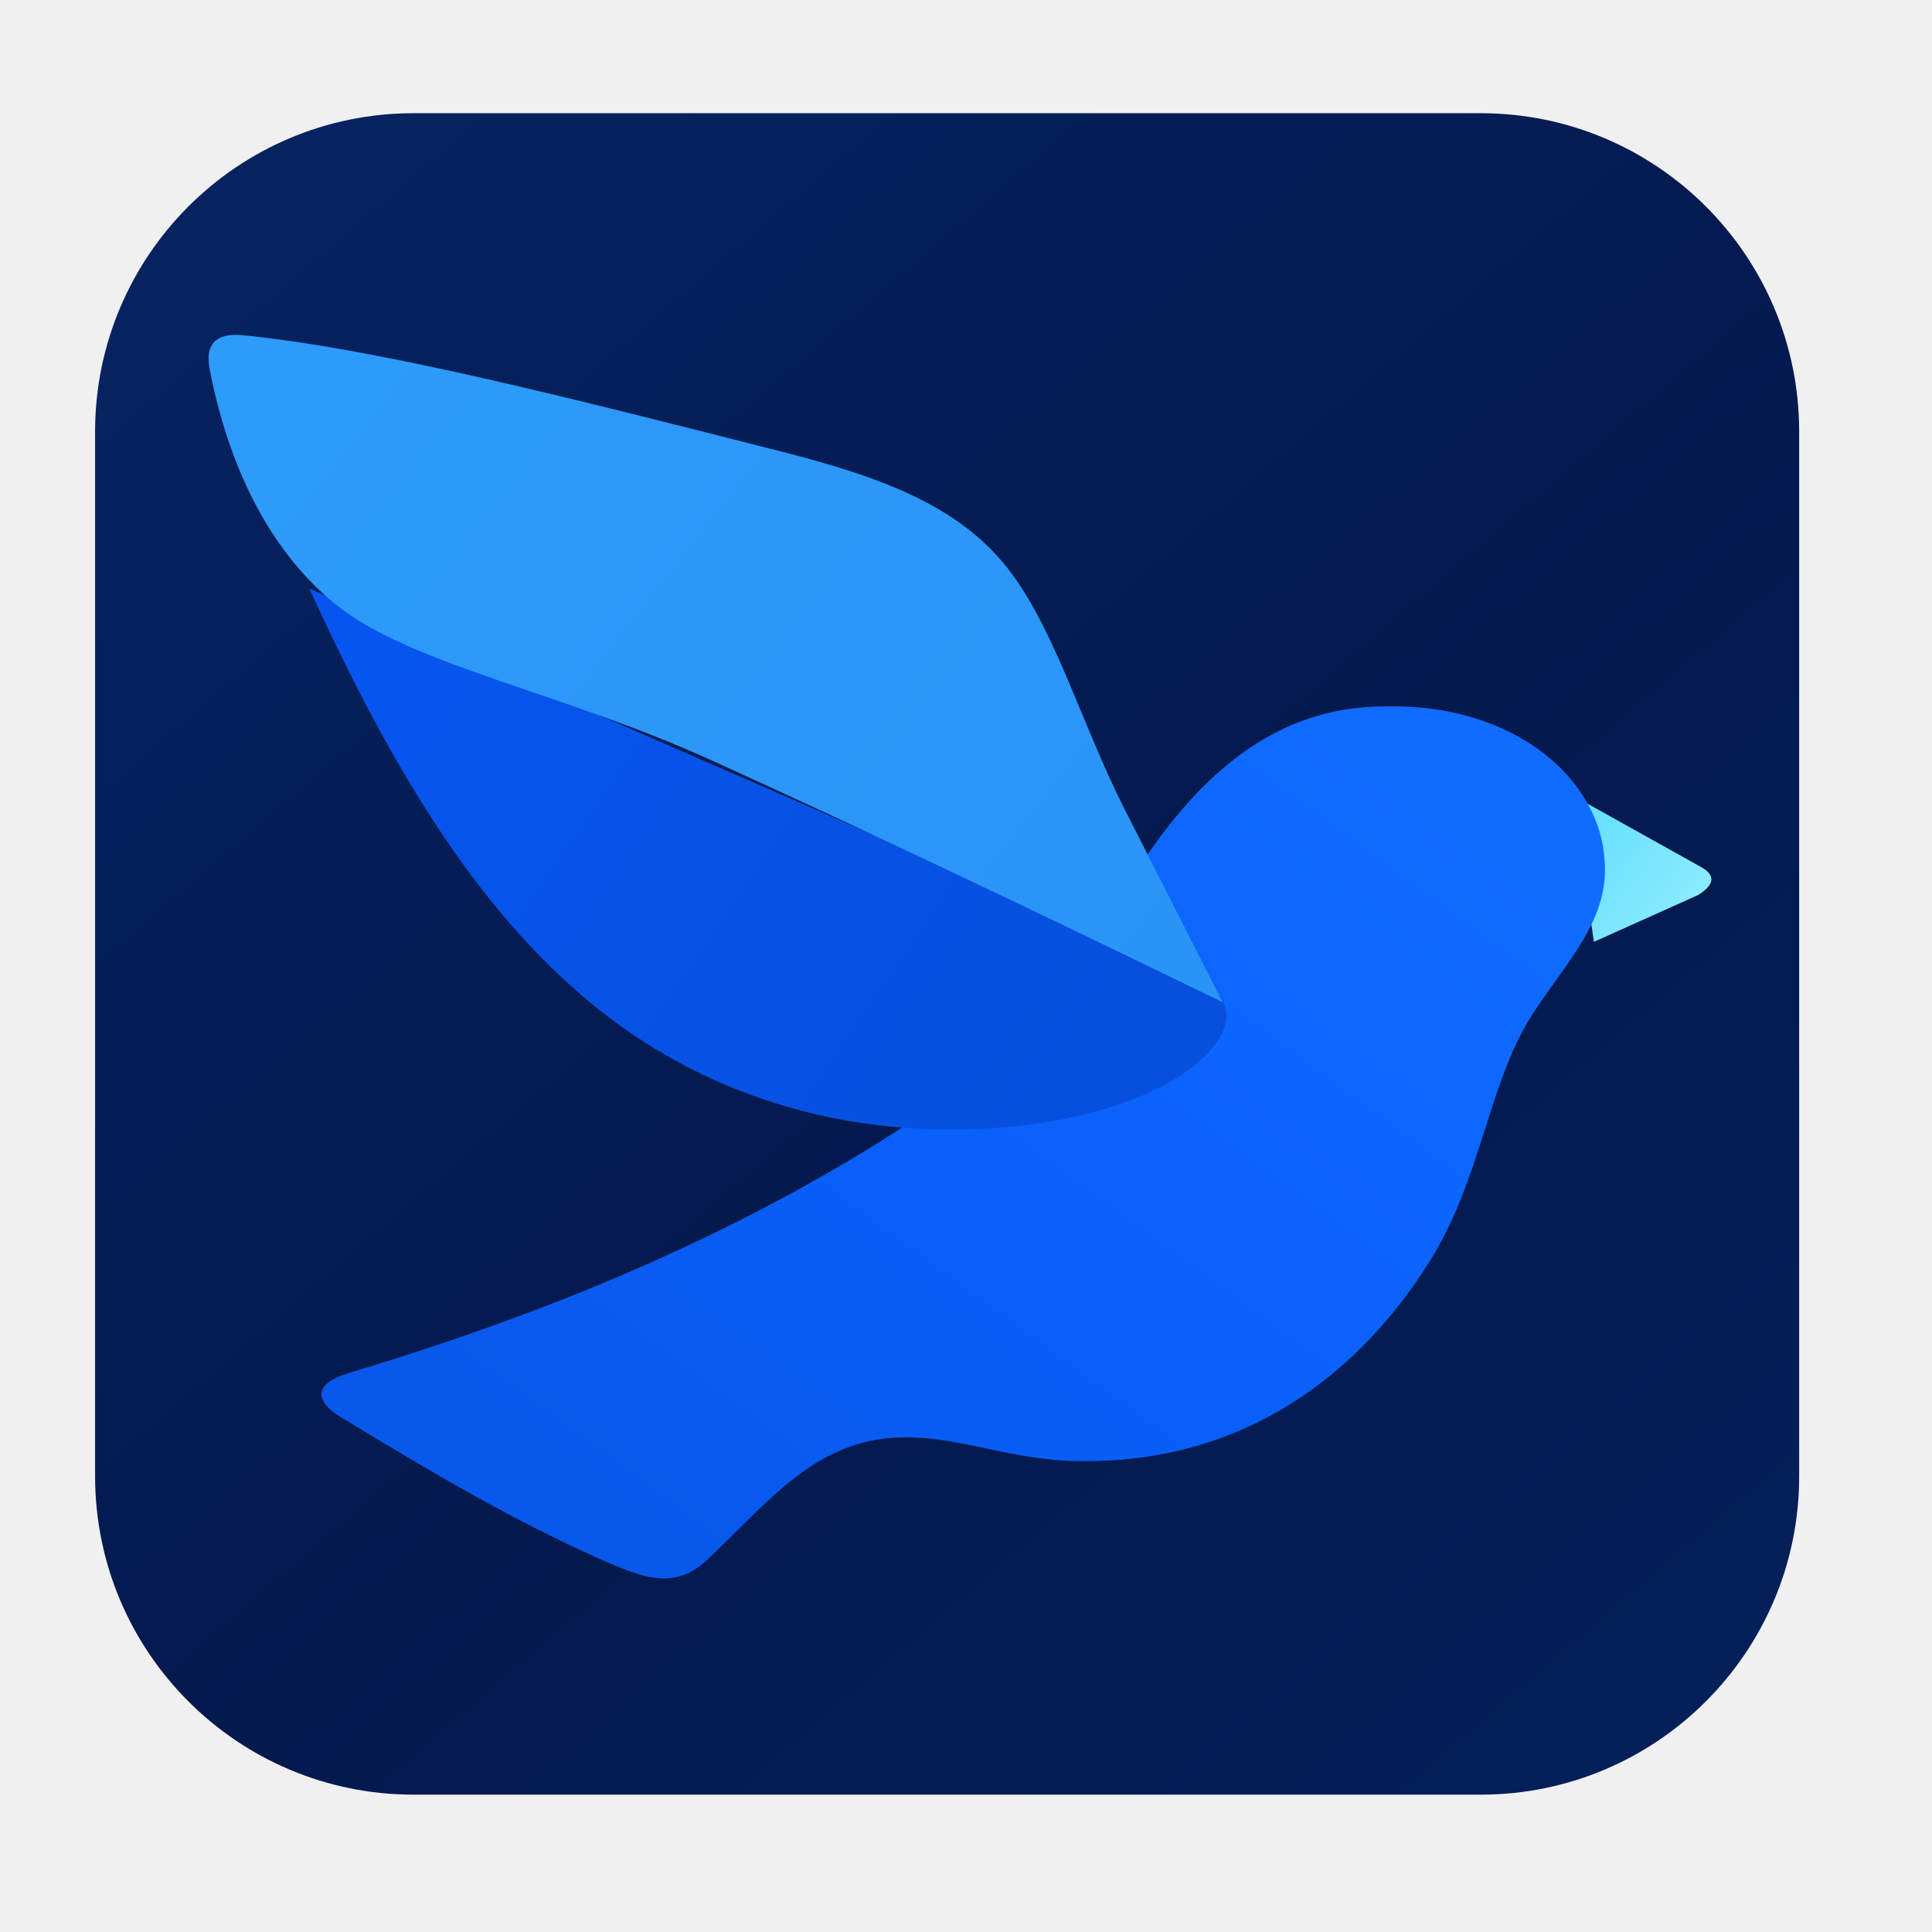
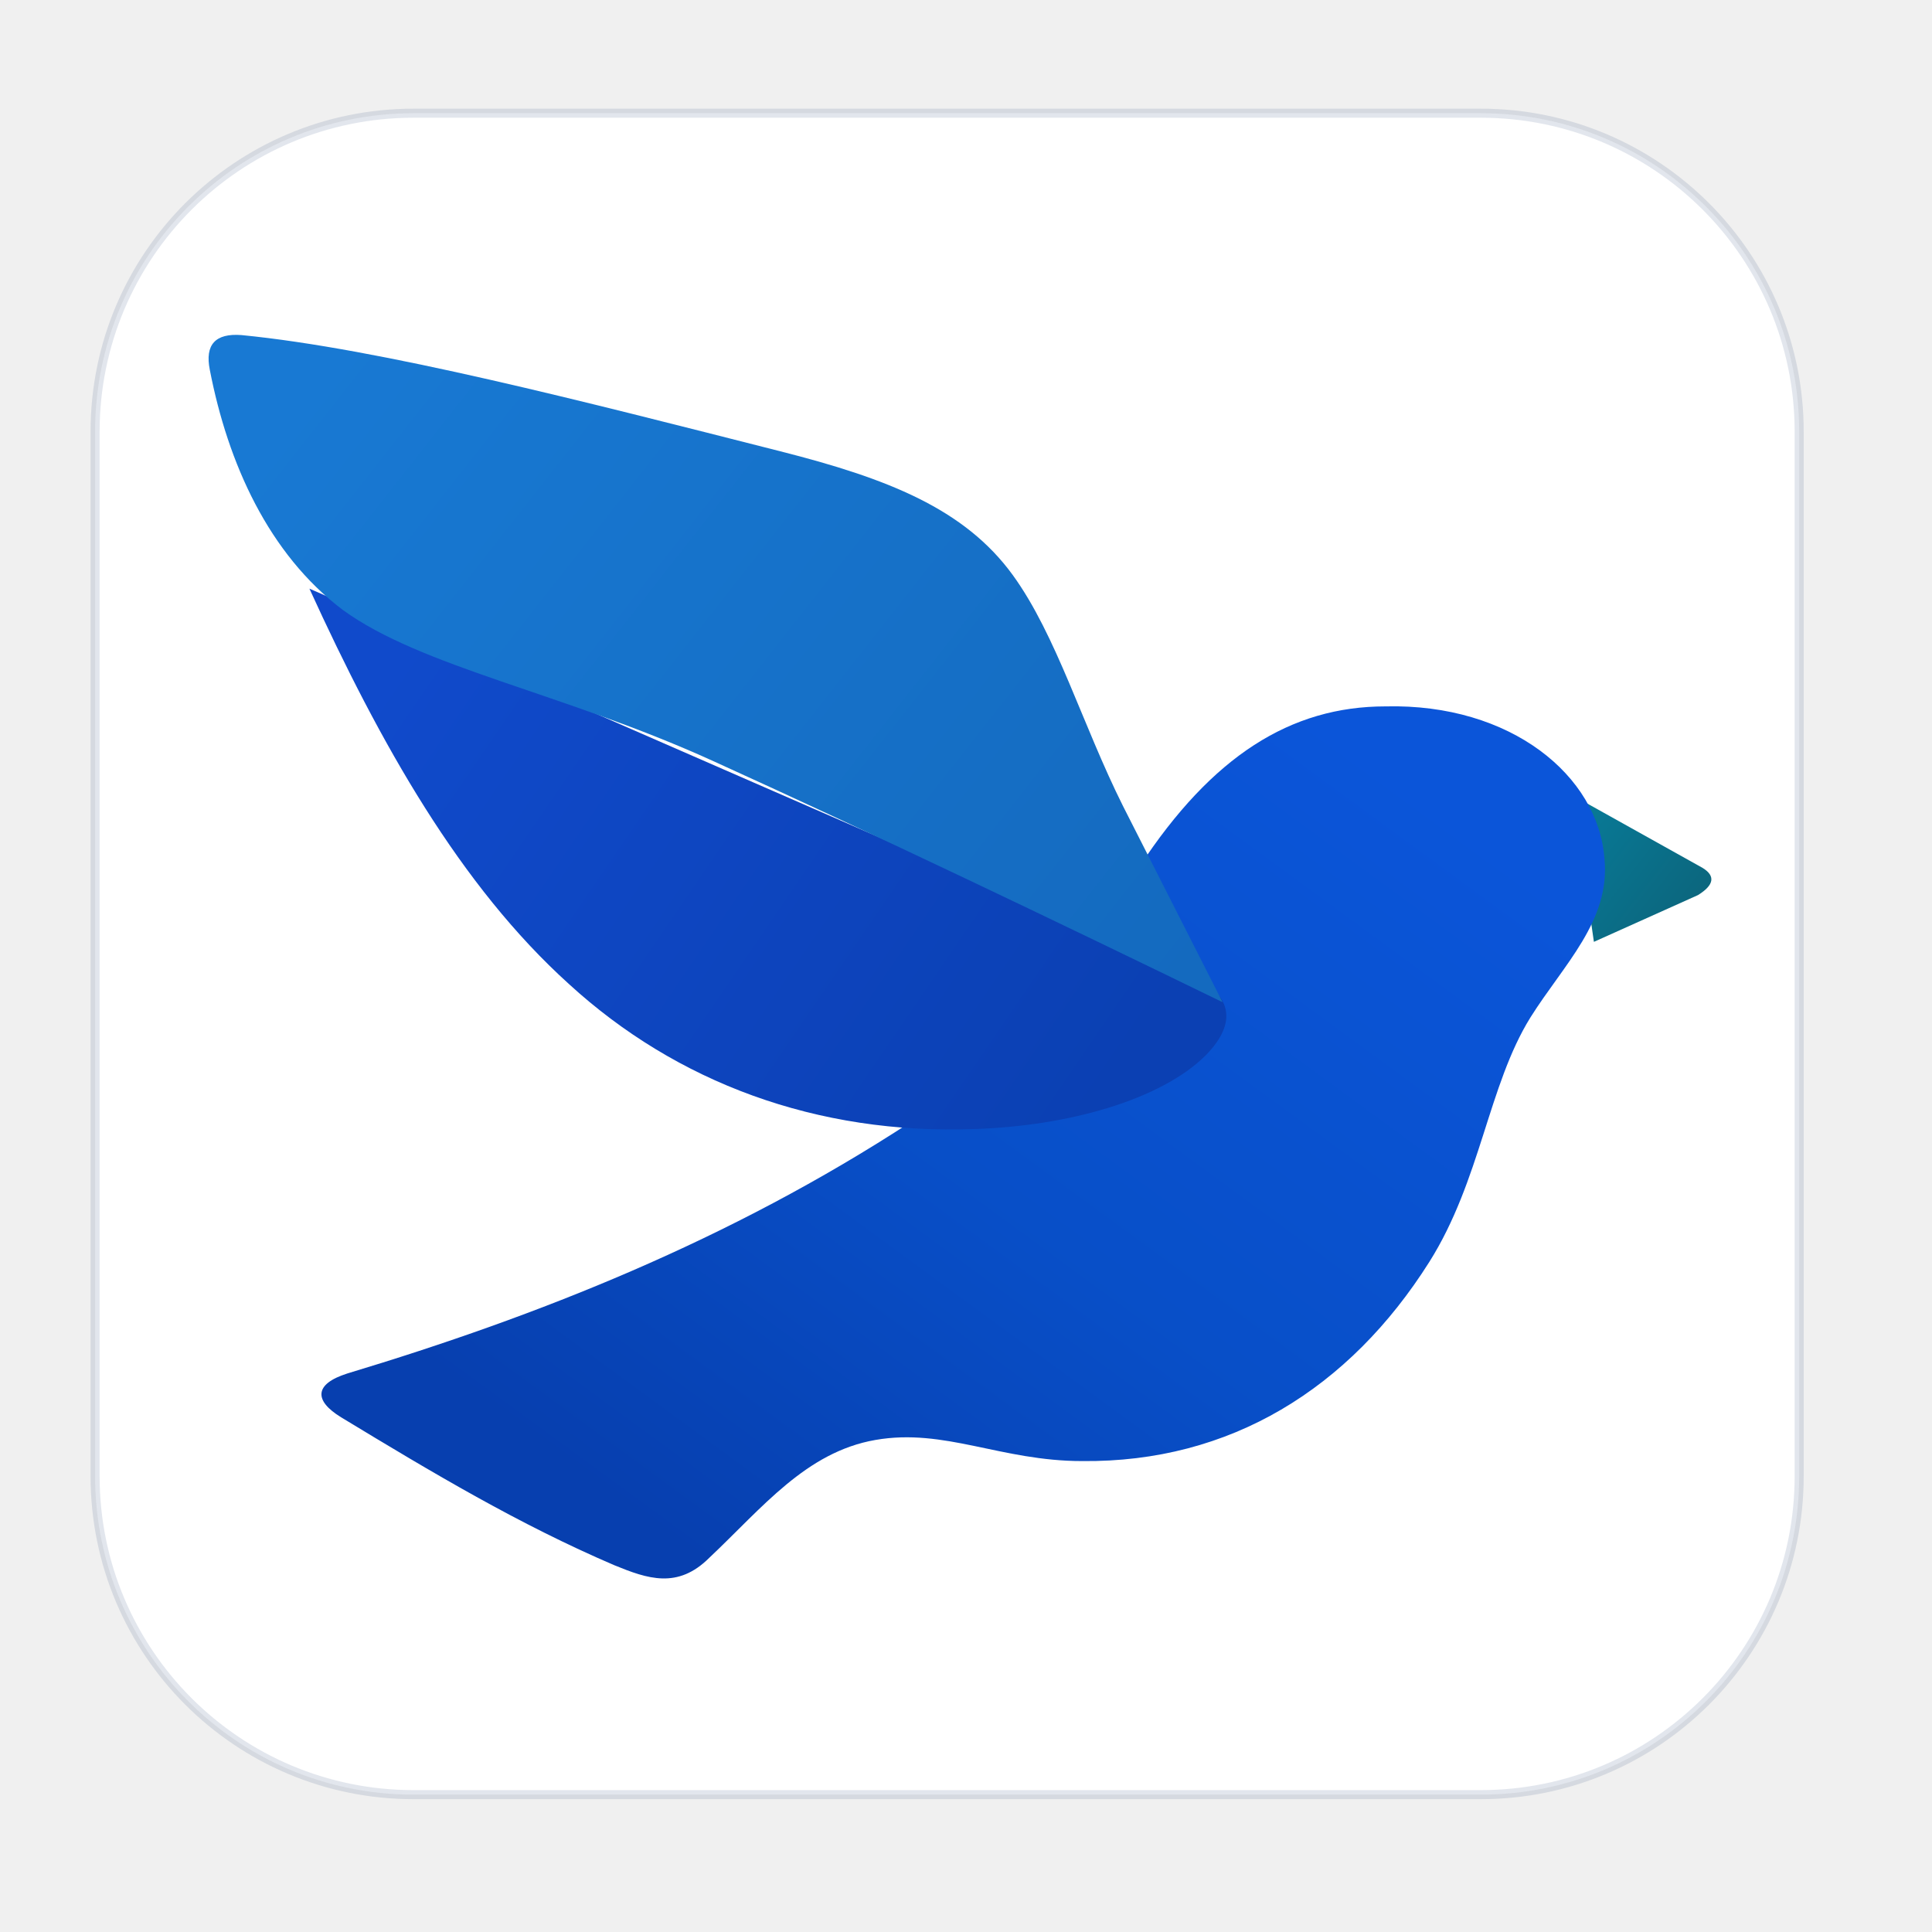
<svg xmlns="http://www.w3.org/2000/svg" width="1024" height="1024" viewBox="0 0 1280 1280" role="img" aria-labelledby="title desc">
  <defs>
-     <linearGradient id="tile" x1="150" y1="80" x2="1120" y2="1210" gradientUnits="userSpaceOnUse">
-       <stop stop-color="#062361" />
-       <stop offset=".55" stop-color="#04194E" />
-       <stop offset="1" stop-color="#05205A" />
-     </linearGradient>
    <linearGradient id="body" x1="880" y1="480" x2="470" y2="1040" gradientUnits="userSpaceOnUse">
-       <stop stop-color="#106BFF" />
-       <stop offset=".55" stop-color="#0960FA" />
-       <stop offset="1" stop-color="#0958EC" />
+       <stop stop-color="#0B55D9" />
+       <stop offset=".55" stop-color="#084FC8" />
+       <stop offset="1" stop-color="#073FAF" />
    </linearGradient>
    <linearGradient id="wing" x1="225" y1="225" x2="780" y2="661" gradientUnits="userSpaceOnUse">
-       <stop stop-color="#2D9BFA" />
-       <stop offset="1" stop-color="#2994F6" />
+       <stop stop-color="#1879D3" />
+       <stop offset="1" stop-color="#146ABF" />
    </linearGradient>
    <linearGradient id="fold" x1="260" y1="440" x2="715" y2="751" gradientUnits="userSpaceOnUse">
-       <stop stop-color="#0755EF" />
-       <stop offset="1" stop-color="#0750DD" />
+       <stop stop-color="#104ACB" />
+       <stop offset="1" stop-color="#0B40B3" />
    </linearGradient>
    <linearGradient id="beak" x1="1049" y1="532" x2="1133" y2="598" gradientUnits="userSpaceOnUse">
-       <stop stop-color="#62DFFC" />
-       <stop offset="1" stop-color="#8EECFF" />
+       <stop stop-color="#087A97" />
+       <stop offset="1" stop-color="#0C657C" />
    </linearGradient>
  </defs>
-   <rect x="63" y="75" width="1129" height="1114" rx="211" fill="url(#tile)" />
+   <rect x="63" y="75" width="1129" height="1114" rx="211" fill="#FFFFFF" />
+   <rect x="63" y="75" width="1129" height="1114" rx="211" fill="none" stroke="#0B2A6B" stroke-opacity="0.12" stroke-width="6" />
  <path fill="url(#beak)" d="M1042 527 L1128 575 Q1141 583 1125 593 L1056 624 Z" />
  <path fill="url(#body)" d="M604 743     C658 723 707 648 755 574     C803 501 855 468 918 468     C1001 466 1059 514 1063 569     C1067 610 1036 639 1014 674     C986 719 981 782 947 836     C894 920 815 969 717 968     C663 968 626 946 580 954     C534 962 505 999 470 1032     C449 1053 429 1046 407 1037     C344 1010 287 976 226 939     C208 928 208 917 230 910     C356 872 483 822 604 743 Z" />
  <path fill="url(#fold)" d="M205 390     L787 644 Q831 666 799 699     C769 729 707 746 646 748     C541 752 448 717 377 652     C305 587 252 493 205 390 Z" />
  <path fill="url(#wing)" d="M160 222     C252 231 387 266 517 299     C588 317 639 337 671 381     C700 421 717 480 744 534     L810 664     C697 609 582 554 472 504     C373 459 279 442 227 404     C178 367 151 307 139 245     Q134 220 160 222 Z" />
</svg>
